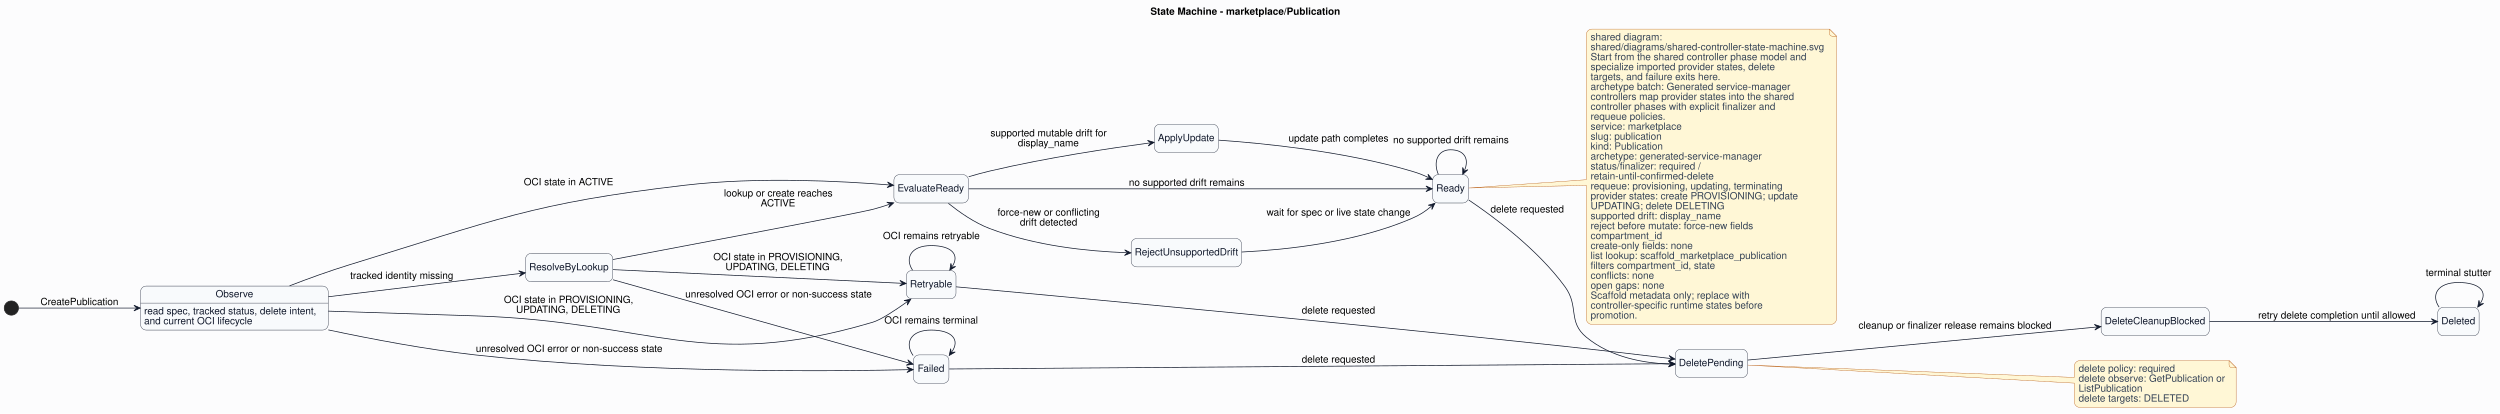
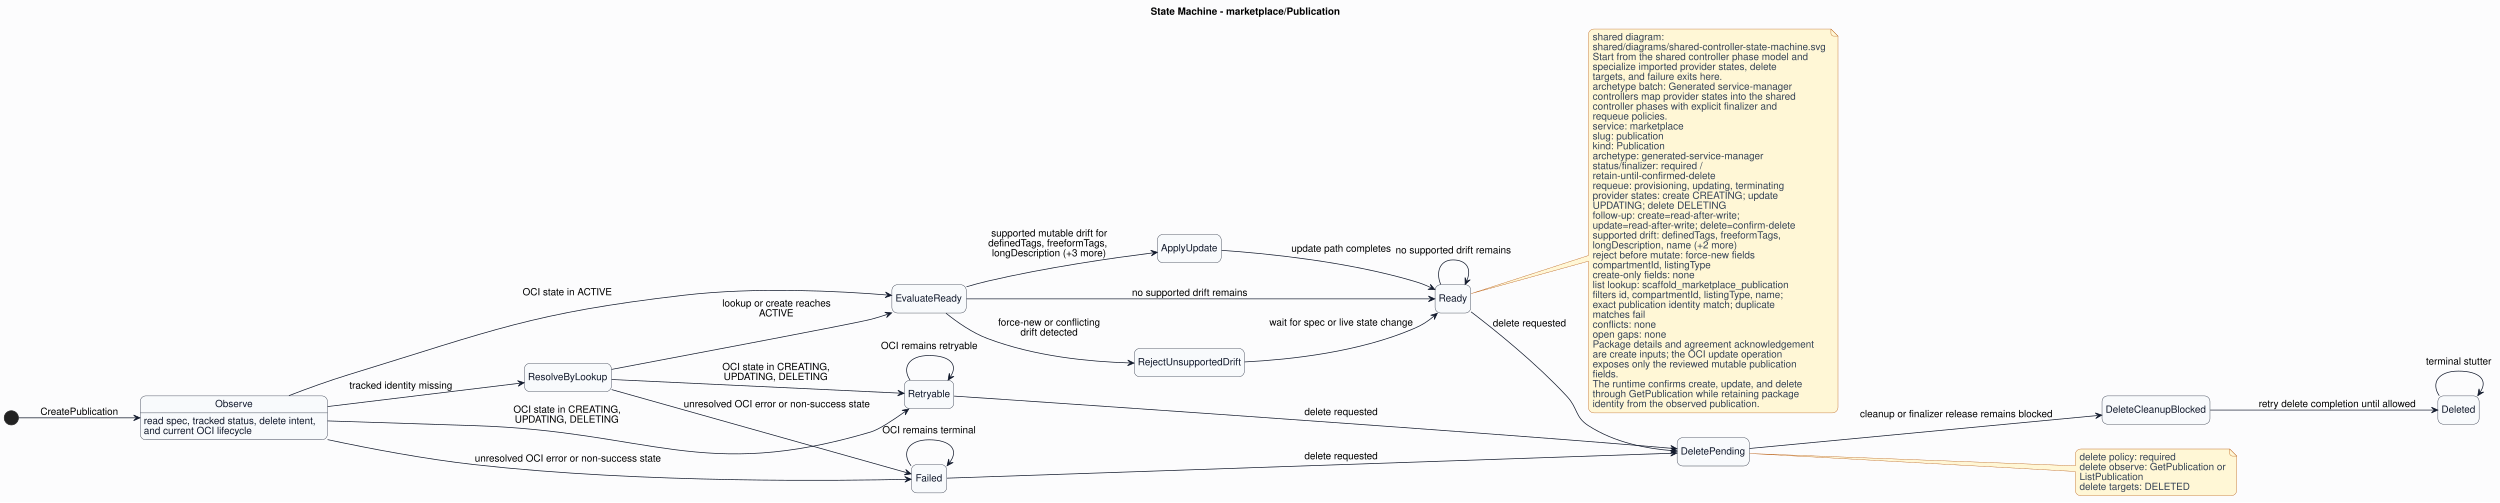
- <svg xmlns="http://www.w3.org/2000/svg" contentStyleType="text/css" data-diagram-type="STATE" height="583px" preserveAspectRatio="none" style="width:3522px;height:583px;background:#FCFCFD;" version="1.1" viewBox="0 0 3522 583" width="3522px" zoomAndPan="magnify">
+ <svg xmlns="http://www.w3.org/2000/svg" contentStyleType="text/css" data-diagram-type="STATE" height="709px" preserveAspectRatio="none" style="width:3530px;height:709px;background:#FCFCFD;" version="1.1" viewBox="0 0 3530 709" width="3530px" zoomAndPan="magnify">
  <defs />
  <g>
-     <rect fill="#FCFCFD" height="583" style="stroke:none;stroke-width:1;" width="3522" x="0" y="0" />
+     <rect fill="#FCFCFD" height="709" style="stroke:none;stroke-width:1;" width="3530" x="0" y="0" />
    <g class="title" data-source-line="10">
-       <text fill="#000000" font-family="Helvetica" font-size="14" font-weight="bold" lengthAdjust="spacing" textLength="267.634" x="1620.681" y="20.78">State Machine - marketplace/Publication</text>
-     </g>
-     <g>
-       <rect fill="#F8FAFC" height="62" rx="8" ry="8" style="stroke:#0F172A;stroke-width:0.5;" width="264.364" x="198" y="403" />
-       <line style="stroke:#0F172A;stroke-width:0.5;" x1="198" x2="462.364" y1="427" y2="427" />
-       <text fill="#0F172A" font-family="Helvetica" font-size="14" lengthAdjust="spacing" textLength="52.91" x="303.727" y="418.78">Observe</text>
-       <text fill="#0F172A" font-family="Helvetica" font-size="14" lengthAdjust="spacing" textLength="244.364" x="203" y="442.78">read spec, tracked status, delete intent,</text>
-       <text fill="#0F172A" font-family="Helvetica" font-size="14" lengthAdjust="spacing" textLength="153.282" x="203" y="456.78">and current OCI lifecycle</text>
-     </g>
-     <rect fill="#F8FAFC" height="40" rx="8" ry="8" style="stroke:#0F172A;stroke-width:0.5;" width="104.951" x="1259.36" y="246" />
-     <text fill="#0F172A" font-family="Helvetica" font-size="14" lengthAdjust="spacing" textLength="94.951" x="1264.36" y="269.78">EvaluateReady</text>
-     <rect fill="#F8FAFC" height="40" rx="8" ry="8" style="stroke:#0F172A;stroke-width:0.5;" width="50.469" x="2018.32" y="246" />
-     <text fill="#0F172A" font-family="Helvetica" font-size="14" lengthAdjust="spacing" textLength="40.469" x="2023.32" y="269.78">Ready</text>
-     <rect fill="#F8FAFC" height="40" rx="8" ry="8" style="stroke:#0F172A;stroke-width:0.5;" width="69.917" x="1276.88" y="381" />
-     <text fill="#0F172A" font-family="Helvetica" font-size="14" lengthAdjust="spacing" textLength="59.917" x="1281.88" y="404.78">Retryable</text>
-     <rect fill="#F8FAFC" height="40" rx="8" ry="8" style="stroke:#0F172A;stroke-width:0.5;" width="50" x="1286.84" y="500" />
-     <text fill="#0F172A" font-family="Helvetica" font-size="14" lengthAdjust="spacing" textLength="38.131" x="1292.775" y="523.78">Failed</text>
-     <rect fill="#F8FAFC" height="40" rx="8" ry="8" style="stroke:#0F172A;stroke-width:0.5;" width="122.848" x="740.44" y="357" />
-     <text fill="#0F172A" font-family="Helvetica" font-size="14" lengthAdjust="spacing" textLength="112.848" x="745.44" y="380.78">ResolveByLookup</text>
-     <rect fill="#F8FAFC" height="40" rx="8" ry="8" style="stroke:#0F172A;stroke-width:0.5;" width="155.51" x="1593.56" y="336" />
-     <text fill="#0F172A" font-family="Helvetica" font-size="14" lengthAdjust="spacing" textLength="145.51" x="1598.56" y="359.78">RejectUnsupportedDrift</text>
-     <rect fill="#F8FAFC" height="40" rx="8" ry="8" style="stroke:#0F172A;stroke-width:0.5;" width="90.165" x="1626.23" y="175" />
-     <text fill="#0F172A" font-family="Helvetica" font-size="14" lengthAdjust="spacing" textLength="80.165" x="1631.23" y="198.78">ApplyUpdate</text>
-     <rect fill="#F8FAFC" height="40" rx="8" ry="8" style="stroke:#0F172A;stroke-width:0.5;" width="101.848" x="2360.1" y="492" />
-     <text fill="#0F172A" font-family="Helvetica" font-size="14" lengthAdjust="spacing" textLength="91.848" x="2365.1" y="515.78">DeletePending</text>
-     <rect fill="#F8FAFC" height="40" rx="8" ry="8" style="stroke:#0F172A;stroke-width:0.5;" width="58.255" x="3434.28" y="433" />
-     <text fill="#0F172A" font-family="Helvetica" font-size="14" lengthAdjust="spacing" textLength="48.255" x="3439.28" y="456.78">Deleted</text>
-     <rect fill="#F8FAFC" height="40" rx="8" ry="8" style="stroke:#0F172A;stroke-width:0.5;" width="152.427" x="2960.06" y="433" />
-     <text fill="#0F172A" font-family="Helvetica" font-size="14" lengthAdjust="spacing" textLength="142.427" x="2965.06" y="456.78">DeleteCleanupBlocked</text>
-     <ellipse cx="16" cy="434" fill="#222222" rx="10" ry="10" style="stroke:#222222;stroke-width:1;" />
+       <text fill="#000000" font-family="Helvetica" font-size="14" font-weight="bold" lengthAdjust="spacing" textLength="267.634" x="1624.681" y="20.78">State Machine - marketplace/Publication</text>
+     </g>
+     <g class="entity" data-qualified-name="observe" id="ent0002">
+       <rect fill="#F8FAFC" height="62" rx="8" ry="8" style="stroke:#0F172A;stroke-width:0.5;" width="264.364" x="198" y="559" />
+       <line style="stroke:#0F172A;stroke-width:0.5;" x1="198" x2="462.364" y1="583" y2="583" />
+       <text fill="#0F172A" font-family="Helvetica" font-size="14" lengthAdjust="spacing" textLength="52.91" x="303.727" y="574.78">Observe</text>
+       <text fill="#0F172A" font-family="Helvetica" font-size="14" lengthAdjust="spacing" textLength="244.364" x="203" y="598.78">read spec, tracked status, delete intent,</text>
+       <text fill="#0F172A" font-family="Helvetica" font-size="14" lengthAdjust="spacing" textLength="153.282" x="203" y="612.78">and current OCI lifecycle</text>
+     </g>
+     <rect fill="#F8FAFC" height="40" rx="8" ry="8" style="stroke:#0F172A;stroke-width:0.5;" width="104.951" x="1259.36" y="402" />
+     <text fill="#0F172A" font-family="Helvetica" font-size="14" lengthAdjust="spacing" textLength="94.951" x="1264.36" y="425.78">EvaluateReady</text>
+     <rect fill="#F8FAFC" height="40" rx="8" ry="8" style="stroke:#0F172A;stroke-width:0.5;" width="50.469" x="2026.32" y="402" />
+     <text fill="#0F172A" font-family="Helvetica" font-size="14" lengthAdjust="spacing" textLength="40.469" x="2031.32" y="425.78">Ready</text>
+     <rect fill="#F8FAFC" height="40" rx="8" ry="8" style="stroke:#0F172A;stroke-width:0.5;" width="69.917" x="1276.88" y="537" />
+     <text fill="#0F172A" font-family="Helvetica" font-size="14" lengthAdjust="spacing" textLength="59.917" x="1281.88" y="560.78">Retryable</text>
+     <rect fill="#F8FAFC" height="40" rx="8" ry="8" style="stroke:#0F172A;stroke-width:0.5;" width="50" x="1286.84" y="656" />
+     <text fill="#0F172A" font-family="Helvetica" font-size="14" lengthAdjust="spacing" textLength="38.131" x="1292.775" y="679.78">Failed</text>
+     <rect fill="#F8FAFC" height="40" rx="8" ry="8" style="stroke:#0F172A;stroke-width:0.5;" width="122.848" x="740.44" y="513" />
+     <text fill="#0F172A" font-family="Helvetica" font-size="14" lengthAdjust="spacing" textLength="112.848" x="745.44" y="536.78">ResolveByLookup</text>
+     <rect fill="#F8FAFC" height="40" rx="8" ry="8" style="stroke:#0F172A;stroke-width:0.5;" width="155.51" x="1601.56" y="492" />
+     <text fill="#0F172A" font-family="Helvetica" font-size="14" lengthAdjust="spacing" textLength="145.51" x="1606.56" y="515.78">RejectUnsupportedDrift</text>
+     <rect fill="#F8FAFC" height="40" rx="8" ry="8" style="stroke:#0F172A;stroke-width:0.5;" width="90.165" x="1634.23" y="331" />
+     <text fill="#0F172A" font-family="Helvetica" font-size="14" lengthAdjust="spacing" textLength="80.165" x="1639.23" y="354.78">ApplyUpdate</text>
+     <rect fill="#F8FAFC" height="40" rx="8" ry="8" style="stroke:#0F172A;stroke-width:0.5;" width="101.848" x="2368.1" y="618" />
+     <text fill="#0F172A" font-family="Helvetica" font-size="14" lengthAdjust="spacing" textLength="91.848" x="2373.1" y="641.78">DeletePending</text>
+     <rect fill="#F8FAFC" height="40" rx="8" ry="8" style="stroke:#0F172A;stroke-width:0.5;" width="58.255" x="3442.28" y="559" />
+     <text fill="#0F172A" font-family="Helvetica" font-size="14" lengthAdjust="spacing" textLength="48.255" x="3447.28" y="582.78">Deleted</text>
+     <rect fill="#F8FAFC" height="40" rx="8" ry="8" style="stroke:#0F172A;stroke-width:0.5;" width="152.427" x="2968.06" y="559" />
+     <text fill="#0F172A" font-family="Helvetica" font-size="14" lengthAdjust="spacing" textLength="142.427" x="2973.06" y="582.78">DeleteCleanupBlocked</text>
+     <g class="start_entity" data-qualified-name=".start." data-source-line="32" id="ent0002">
+       <ellipse cx="16" cy="590" fill="#222222" rx="10" ry="10" style="stroke:#222222;stroke-width:1;" />
+     </g>
    <g class="entity" data-qualified-name="GMN2" data-source-line="55" id="ent0003">
-       <path d="M2234.78,49 L2234.78,253.16 L2069.1,264.86 L2234.78,261.16 L2234.78,449 A8,8 0 0 0 2242.78,457 L2579.261,457 A8,8 0 0 0 2587.261,449 L2587.261,51 L2577.261,41 L2242.78,41 A8,8 0 0 0 2234.78,49" fill="#FFF7D6" style="stroke:#B45309;stroke-width:0.5;" />
-       <path d="M2577.261,41 L2577.261,47 A4,4 0 0 0 2581.261,51 L2587.261,51 L2577.261,41" fill="#FFF7D6" style="stroke:#B45309;stroke-width:0.5;" />
-       <text fill="#334155" font-family="Helvetica" font-size="14" lengthAdjust="spacing" textLength="101.165" x="2240.78" y="56.78">shared diagram:</text>
-       <text fill="#334155" font-family="Helvetica" font-size="14" lengthAdjust="spacing" textLength="331.481" x="2240.78" y="70.78">shared/diagrams/shared-controller-state-machine.svg</text>
-       <text fill="#334155" font-family="Helvetica" font-size="14" lengthAdjust="spacing" textLength="304.274" x="2240.78" y="84.78">Start from the shared controller phase model and</text>
-       <text fill="#334155" font-family="Helvetica" font-size="14" lengthAdjust="spacing" textLength="261.468" x="2240.78" y="98.78">specialize imported provider states, delete</text>
-       <text fill="#334155" font-family="Helvetica" font-size="14" lengthAdjust="spacing" textLength="184.434" x="2240.78" y="112.78">targets, and failure exits here.</text>
-       <text fill="#334155" font-family="Helvetica" font-size="14" lengthAdjust="spacing" textLength="281.709" x="2240.78" y="126.78">archetype batch: Generated service-manager</text>
-       <text fill="#334155" font-family="Helvetica" font-size="14" lengthAdjust="spacing" textLength="287.923" x="2240.78" y="140.78">controllers map provider states into the shared</text>
-       <text fill="#334155" font-family="Helvetica" font-size="14" lengthAdjust="spacing" textLength="261.461" x="2240.78" y="154.78">controller phases with explicit finalizer and</text>
-       <text fill="#334155" font-family="Helvetica" font-size="14" lengthAdjust="spacing" textLength="105.848" x="2240.78" y="168.78">requeue policies.</text>
-       <text fill="#334155" font-family="Helvetica" font-size="14" lengthAdjust="spacing" textLength="128.379" x="2240.78" y="182.78">service: marketplace</text>
-       <text fill="#334155" font-family="Helvetica" font-size="14" lengthAdjust="spacing" textLength="100.399" x="2240.78" y="196.78">slug: publication</text>
-       <text fill="#334155" font-family="Helvetica" font-size="14" lengthAdjust="spacing" textLength="101.951" x="2240.78" y="210.78">kind: Publication</text>
-       <text fill="#334155" font-family="Helvetica" font-size="14" lengthAdjust="spacing" textLength="241.24" x="2240.78" y="224.78">archetype: generated-service-manager</text>
-       <text fill="#334155" font-family="Helvetica" font-size="14" lengthAdjust="spacing" textLength="156.406" x="2240.78" y="238.78">status/finalizer: required /</text>
-       <text fill="#334155" font-family="Helvetica" font-size="14" lengthAdjust="spacing" textLength="174.303" x="2240.78" y="252.78">retain-until-confirmed-delete</text>
-       <text fill="#334155" font-family="Helvetica" font-size="14" lengthAdjust="spacing" textLength="272.398" x="2240.78" y="266.78">requeue: provisioning, updating, terminating</text>
-       <text fill="#334155" font-family="Helvetica" font-size="14" lengthAdjust="spacing" textLength="295.682" x="2240.78" y="280.78">provider states: create PROVISIONING; update</text>
-       <text fill="#334155" font-family="Helvetica" font-size="14" lengthAdjust="spacing" textLength="192.165" x="2240.78" y="294.78">UPDATING; delete DELETING</text>
-       <text fill="#334155" font-family="Helvetica" font-size="14" lengthAdjust="spacing" textLength="183.661" x="2240.78" y="308.78">supported drift: display_name</text>
-       <text fill="#334155" font-family="Helvetica" font-size="14" lengthAdjust="spacing" textLength="230.33" x="2240.78" y="322.78">reject before mutate: force-new fields</text>
-       <text fill="#334155" font-family="Helvetica" font-size="14" lengthAdjust="spacing" textLength="100.379" x="2240.78" y="336.78">compartment_id</text>
-       <text fill="#334155" font-family="Helvetica" font-size="14" lengthAdjust="spacing" textLength="144.751" x="2240.78" y="350.78">create-only fields: none</text>
-       <text fill="#334155" font-family="Helvetica" font-size="14" lengthAdjust="spacing" textLength="277.047" x="2240.78" y="364.78">list lookup: scaffold_marketplace_publication</text>
-       <text fill="#334155" font-family="Helvetica" font-size="14" lengthAdjust="spacing" textLength="175.848" x="2240.78" y="378.78">filters compartment_id, state</text>
-       <text fill="#334155" font-family="Helvetica" font-size="14" lengthAdjust="spacing" textLength="89.496" x="2240.78" y="392.78">conflicts: none</text>
-       <text fill="#334155" font-family="Helvetica" font-size="14" lengthAdjust="spacing" textLength="104.316" x="2240.78" y="406.78">open gaps: none</text>
-       <text fill="#334155" font-family="Helvetica" font-size="14" lengthAdjust="spacing" textLength="224.902" x="2240.78" y="420.78">Scaffold metadata only; replace with</text>
-       <text fill="#334155" font-family="Helvetica" font-size="14" lengthAdjust="spacing" textLength="244.323" x="2240.78" y="434.78">controller-specific runtime states before</text>
-       <text fill="#334155" font-family="Helvetica" font-size="14" lengthAdjust="spacing" textLength="66.144" x="2240.78" y="448.78">promotion.</text>
-     </g>
-     <g class="entity" data-qualified-name="GMN5" data-source-line="86" id="ent0006">
-       <path d="M2922.27,516 L2922.27,531.73 L2462.24,514.34 L2922.27,539.73 L2922.27,566 A8,8 0 0 0 2930.27,574 L3142.283,574 A8,8 0 0 0 3150.283,566 L3150.283,518 L3140.283,508 L2930.27,508 A8,8 0 0 0 2922.27,516" fill="#FFF7D6" style="stroke:#B45309;stroke-width:0.5;" />
-       <path d="M3140.283,508 L3140.283,514 A4,4 0 0 0 3144.283,518 L3150.283,518 L3140.283,508" fill="#FFF7D6" style="stroke:#B45309;stroke-width:0.5;" />
-       <text fill="#334155" font-family="Helvetica" font-size="14" lengthAdjust="spacing" textLength="136.972" x="2928.27" y="523.78">delete policy: required</text>
-       <text fill="#334155" font-family="Helvetica" font-size="14" lengthAdjust="spacing" textLength="207.013" x="2928.27" y="537.78">delete observe: GetPublication or</text>
-       <text fill="#334155" font-family="Helvetica" font-size="14" lengthAdjust="spacing" textLength="90.275" x="2928.27" y="551.78">ListPublication</text>
-       <text fill="#334155" font-family="Helvetica" font-size="14" lengthAdjust="spacing" textLength="157.185" x="2928.27" y="565.78">delete targets: DELETED</text>
+       <path d="M2242.78,49 L2242.78,360.8 L2077.1,414.61 L2242.78,368.8 L2242.78,575 A8,8 0 0 0 2250.78,583 L2587.261,583 A8,8 0 0 0 2595.261,575 L2595.261,51 L2585.261,41 L2250.78,41 A8,8 0 0 0 2242.78,49" fill="#FFF7D6" style="stroke:#B45309;stroke-width:0.5;" />
+       <path d="M2585.261,41 L2585.261,47 A4,4 0 0 0 2589.261,51 L2595.261,51 L2585.261,41" fill="#FFF7D6" style="stroke:#B45309;stroke-width:0.5;" />
+       <text fill="#334155" font-family="Helvetica" font-size="14" lengthAdjust="spacing" textLength="101.165" x="2248.78" y="56.78">shared diagram:</text>
+       <text fill="#334155" font-family="Helvetica" font-size="14" lengthAdjust="spacing" textLength="331.481" x="2248.78" y="70.78">shared/diagrams/shared-controller-state-machine.svg</text>
+       <text fill="#334155" font-family="Helvetica" font-size="14" lengthAdjust="spacing" textLength="304.274" x="2248.78" y="84.78">Start from the shared controller phase model and</text>
+       <text fill="#334155" font-family="Helvetica" font-size="14" lengthAdjust="spacing" textLength="261.468" x="2248.78" y="98.78">specialize imported provider states, delete</text>
+       <text fill="#334155" font-family="Helvetica" font-size="14" lengthAdjust="spacing" textLength="184.434" x="2248.78" y="112.78">targets, and failure exits here.</text>
+       <text fill="#334155" font-family="Helvetica" font-size="14" lengthAdjust="spacing" textLength="281.709" x="2248.78" y="126.78">archetype batch: Generated service-manager</text>
+       <text fill="#334155" font-family="Helvetica" font-size="14" lengthAdjust="spacing" textLength="287.923" x="2248.78" y="140.78">controllers map provider states into the shared</text>
+       <text fill="#334155" font-family="Helvetica" font-size="14" lengthAdjust="spacing" textLength="261.461" x="2248.78" y="154.78">controller phases with explicit finalizer and</text>
+       <text fill="#334155" font-family="Helvetica" font-size="14" lengthAdjust="spacing" textLength="105.848" x="2248.78" y="168.78">requeue policies.</text>
+       <text fill="#334155" font-family="Helvetica" font-size="14" lengthAdjust="spacing" textLength="128.379" x="2248.78" y="182.78">service: marketplace</text>
+       <text fill="#334155" font-family="Helvetica" font-size="14" lengthAdjust="spacing" textLength="100.399" x="2248.78" y="196.78">slug: publication</text>
+       <text fill="#334155" font-family="Helvetica" font-size="14" lengthAdjust="spacing" textLength="101.951" x="2248.78" y="210.78">kind: Publication</text>
+       <text fill="#334155" font-family="Helvetica" font-size="14" lengthAdjust="spacing" textLength="241.24" x="2248.78" y="224.78">archetype: generated-service-manager</text>
+       <text fill="#334155" font-family="Helvetica" font-size="14" lengthAdjust="spacing" textLength="156.406" x="2248.78" y="238.78">status/finalizer: required /</text>
+       <text fill="#334155" font-family="Helvetica" font-size="14" lengthAdjust="spacing" textLength="174.303" x="2248.78" y="252.78">retain-until-confirmed-delete</text>
+       <text fill="#334155" font-family="Helvetica" font-size="14" lengthAdjust="spacing" textLength="272.398" x="2248.78" y="266.78">requeue: provisioning, updating, terminating</text>
+       <text fill="#334155" font-family="Helvetica" font-size="14" lengthAdjust="spacing" textLength="265.337" x="2248.78" y="280.78">provider states: create CREATING; update</text>
+       <text fill="#334155" font-family="Helvetica" font-size="14" lengthAdjust="spacing" textLength="192.165" x="2248.78" y="294.78">UPDATING; delete DELETING</text>
+       <text fill="#334155" font-family="Helvetica" font-size="14" lengthAdjust="spacing" textLength="209.699" x="2248.78" y="308.78">follow-up: create=read-after-write;</text>
+       <text fill="#334155" font-family="Helvetica" font-size="14" lengthAdjust="spacing" textLength="288.716" x="2248.78" y="322.78">update=read-after-write; delete=confirm-delete</text>
+       <text fill="#334155" font-family="Helvetica" font-size="14" lengthAdjust="spacing" textLength="269.247" x="2248.78" y="336.78">supported drift: definedTags, freeformTags,</text>
+       <text fill="#334155" font-family="Helvetica" font-size="14" lengthAdjust="spacing" textLength="204.258" x="2248.78" y="350.78">longDescription, name (+2 more)</text>
+       <text fill="#334155" font-family="Helvetica" font-size="14" lengthAdjust="spacing" textLength="230.33" x="2248.78" y="364.78">reject before mutate: force-new fields</text>
+       <text fill="#334155" font-family="Helvetica" font-size="14" lengthAdjust="spacing" textLength="168.068" x="2248.78" y="378.78">compartmentId, listingType</text>
+       <text fill="#334155" font-family="Helvetica" font-size="14" lengthAdjust="spacing" textLength="144.751" x="2248.78" y="392.78">create-only fields: none</text>
+       <text fill="#334155" font-family="Helvetica" font-size="14" lengthAdjust="spacing" textLength="277.047" x="2248.78" y="406.78">list lookup: scaffold_marketplace_publication</text>
+       <text fill="#334155" font-family="Helvetica" font-size="14" lengthAdjust="spacing" textLength="270.772" x="2248.78" y="420.78">filters id, compartmentId, listingType, name;</text>
+       <text fill="#334155" font-family="Helvetica" font-size="14" lengthAdjust="spacing" textLength="258.371" x="2248.78" y="434.78">exact publication identity match; duplicate</text>
+       <text fill="#334155" font-family="Helvetica" font-size="14" lengthAdjust="spacing" textLength="74.696" x="2248.78" y="448.78">matches fail</text>
+       <text fill="#334155" font-family="Helvetica" font-size="14" lengthAdjust="spacing" textLength="89.496" x="2248.78" y="462.78">conflicts: none</text>
+       <text fill="#334155" font-family="Helvetica" font-size="14" lengthAdjust="spacing" textLength="104.316" x="2248.78" y="476.78">open gaps: none</text>
+       <text fill="#334155" font-family="Helvetica" font-size="14" lengthAdjust="spacing" textLength="313.647" x="2248.78" y="490.78">Package details and agreement acknowledgement</text>
+       <text fill="#334155" font-family="Helvetica" font-size="14" lengthAdjust="spacing" textLength="269.281" x="2248.78" y="504.78">are create inputs; the OCI update operation</text>
+       <text fill="#334155" font-family="Helvetica" font-size="14" lengthAdjust="spacing" textLength="289.509" x="2248.78" y="518.78">exposes only the reviewed mutable publication</text>
+       <text fill="#334155" font-family="Helvetica" font-size="14" lengthAdjust="spacing" textLength="36.572" x="2248.78" y="532.78">fields.</text>
+       <text fill="#334155" font-family="Helvetica" font-size="14" lengthAdjust="spacing" textLength="298.054" x="2248.78" y="546.78">The runtime confirms create, update, and delete</text>
+       <text fill="#334155" font-family="Helvetica" font-size="14" lengthAdjust="spacing" textLength="292.633" x="2248.78" y="560.78">through GetPublication while retaining package</text>
+       <text fill="#334155" font-family="Helvetica" font-size="14" lengthAdjust="spacing" textLength="235.799" x="2248.78" y="574.78">identity from the observed publication.</text>
+     </g>
+     <g class="entity" data-qualified-name="GMN5" data-source-line="95" id="ent0006">
+       <path d="M2930.27,642 L2930.27,657.73 L2470.24,640.34 L2930.27,665.73 L2930.27,692 A8,8 0 0 0 2938.27,700 L3150.283,700 A8,8 0 0 0 3158.283,692 L3158.283,644 L3148.283,634 L2938.27,634 A8,8 0 0 0 2930.27,642" fill="#FFF7D6" style="stroke:#B45309;stroke-width:0.5;" />
+       <path d="M3148.283,634 L3148.283,640 A4,4 0 0 0 3152.283,644 L3158.283,644 L3148.283,634" fill="#FFF7D6" style="stroke:#B45309;stroke-width:0.5;" />
+       <text fill="#334155" font-family="Helvetica" font-size="14" lengthAdjust="spacing" textLength="136.972" x="2936.27" y="649.78">delete policy: required</text>
+       <text fill="#334155" font-family="Helvetica" font-size="14" lengthAdjust="spacing" textLength="207.013" x="2936.27" y="663.78">delete observe: GetPublication or</text>
+       <text fill="#334155" font-family="Helvetica" font-size="14" lengthAdjust="spacing" textLength="90.275" x="2936.27" y="677.78">ListPublication</text>
+       <text fill="#334155" font-family="Helvetica" font-size="14" lengthAdjust="spacing" textLength="157.185" x="2936.27" y="691.78">delete targets: DELETED</text>
    </g>
    <g class="link" data-entity-1="ent0002" data-entity-2="ent0002" data-link-type="dependency" data-source-line="32" id="lnk3">
-       <path d="M26.34,434 C52.37,434 122.32,434 191.65,434" fill="none" id="*start*-to-observe" style="stroke:#0F172A;stroke-width:1;" />
-       <polygon fill="#0F172A" points="197.65,434,188.65,430,192.65,434,188.65,438,197.65,434" style="stroke:#0F172A;stroke-width:1;" />
-       <text fill="#000000" font-family="Helvetica" font-size="14" lengthAdjust="spacing" textLength="110.51" x="57" y="429.78">CreatePublication</text>
+       <path d="M26.34,590 C52.37,590 122.32,590 191.65,590" fill="none" id="*start*-to-observe" style="stroke:#0F172A;stroke-width:1;" />
+       <polygon fill="#0F172A" points="197.65,590,188.65,586,192.65,590,188.65,594,197.65,590" style="stroke:#0F172A;stroke-width:1;" />
+       <text fill="#000000" font-family="Helvetica" font-size="14" lengthAdjust="spacing" textLength="110.51" x="57" y="585.78">CreatePublication</text>
    </g>
    <g class="link" data-entity-1="ent0002" data-entity-2="ent0007" data-link-type="dependency" data-source-line="33" id="lnk4">
-       <path d="M462.64,418.05 C553.55,407.01 664.334,393.573 734.184,385.093" fill="none" id="observe-to-resolve_by_lookup" style="stroke:#0F172A;stroke-width:1;" />
-       <polygon fill="#0F172A" points="740.14,384.37,730.723,381.484,735.176,384.973,731.688,389.425,740.14,384.37" style="stroke:#0F172A;stroke-width:1;" />
-       <text fill="#000000" font-family="Helvetica" font-size="14" lengthAdjust="spacing" textLength="145.503" x="493.36" y="392.84">tracked identity missing</text>
+       <path d="M462.64,574.05 C553.55,563.01 664.334,549.573 734.184,541.093" fill="none" id="observe-to-resolve_by_lookup" style="stroke:#0F172A;stroke-width:1;" />
+       <polygon fill="#0F172A" points="740.14,540.37,730.723,537.484,735.176,540.973,731.688,545.426,740.14,540.37" style="stroke:#0F172A;stroke-width:1;" />
+       <text fill="#000000" font-family="Helvetica" font-size="14" lengthAdjust="spacing" textLength="145.503" x="493.36" y="548.84">tracked identity missing</text>
    </g>
    <g class="link" data-entity-1="ent0007" data-entity-2="ent0003" data-link-type="dependency" data-source-line="34" id="lnk5">
-       <path d="M863.57,365.58 C977.1,344.19 1211.77,299.79 1229.36,295 C1239.07,292.36 1243.604,291.054 1253.384,287.704" fill="none" id="resolve_by_lookup-to-evaluate_ready" style="stroke:#0F172A;stroke-width:1;" />
-       <polygon fill="#0F172A" points="1259.06,285.76,1249.249,284.892,1254.33,287.38,1251.842,292.461,1259.06,285.76" style="stroke:#0F172A;stroke-width:1;" />
-       <text fill="#000000" font-family="Helvetica" font-size="14" lengthAdjust="spacing" textLength="154.089" x="1019.86" y="276.78">lookup or create reaches</text>
-       <text fill="#000000" font-family="Helvetica" font-size="14" lengthAdjust="spacing" textLength="50.565" x="1071.622" y="290.78">ACTIVE</text>
+       <path d="M863.57,521.58 C977.1,500.19 1211.77,455.79 1229.36,451 C1239.07,448.36 1243.604,447.054 1253.384,443.704" fill="none" id="resolve_by_lookup-to-evaluate_ready" style="stroke:#0F172A;stroke-width:1;" />
+       <polygon fill="#0F172A" points="1259.06,441.76,1249.249,440.892,1254.33,443.38,1251.842,448.461,1259.06,441.76" style="stroke:#0F172A;stroke-width:1;" />
+       <text fill="#000000" font-family="Helvetica" font-size="14" lengthAdjust="spacing" textLength="154.089" x="1019.86" y="432.78">lookup or create reaches</text>
+       <text fill="#000000" font-family="Helvetica" font-size="14" lengthAdjust="spacing" textLength="50.565" x="1071.622" y="446.78">ACTIVE</text>
    </g>
    <g class="link" data-entity-1="ent0007" data-entity-2="ent0005" data-link-type="dependency" data-source-line="35" id="lnk6">
-       <path d="M863.63,379.87 C971.21,384.95 1185.807,395.097 1270.597,399.097" fill="none" id="resolve_by_lookup-to-retryable" style="stroke:#0F172A;stroke-width:1;" />
-       <polygon fill="#0F172A" points="1276.59,399.38,1267.789,394.96,1271.596,399.144,1267.411,402.951,1276.59,399.38" style="stroke:#0F172A;stroke-width:1;" />
-       <text fill="#000000" font-family="Helvetica" font-size="14" lengthAdjust="spacing" textLength="184.379" x="1004.86" y="366.54">OCI state in PROVISIONING,</text>
-       <text fill="#000000" font-family="Helvetica" font-size="14" lengthAdjust="spacing" textLength="150.131" x="1021.984" y="380.54">UPDATING, DELETING</text>
+       <path d="M863.63,535.87 C971.21,540.95 1185.807,551.097 1270.597,555.097" fill="none" id="resolve_by_lookup-to-retryable" style="stroke:#0F172A;stroke-width:1;" />
+       <polygon fill="#0F172A" points="1276.59,555.38,1267.789,550.96,1271.596,555.144,1267.411,558.951,1276.59,555.38" style="stroke:#0F172A;stroke-width:1;" />
+       <text fill="#000000" font-family="Helvetica" font-size="14" lengthAdjust="spacing" textLength="154.034" x="1019.86" y="522.54">OCI state in CREATING,</text>
+       <text fill="#000000" font-family="Helvetica" font-size="14" lengthAdjust="spacing" textLength="150.131" x="1021.812" y="536.54">UPDATING, DELETING</text>
    </g>
    <g class="link" data-entity-1="ent0007" data-entity-2="ent0006" data-link-type="dependency" data-source-line="36" id="lnk7">
-       <path d="M863.63,394.11 C975.69,425.65 1204.585,490.083 1280.675,511.513" fill="none" id="resolve_by_lookup-to-failed" style="stroke:#0F172A;stroke-width:1;" />
-       <polygon fill="#0F172A" points="1286.45,513.14,1278.871,506.85,1281.637,511.784,1276.703,514.55,1286.45,513.14" style="stroke:#0F172A;stroke-width:1;" />
-       <text fill="#000000" font-family="Helvetica" font-size="14" lengthAdjust="spacing" textLength="263.778" x="965.36" y="419.03">unresolved OCI error or non-success state</text>
+       <path d="M863.63,550.11 C975.69,581.65 1204.585,646.083 1280.675,667.513" fill="none" id="resolve_by_lookup-to-failed" style="stroke:#0F172A;stroke-width:1;" />
+       <polygon fill="#0F172A" points="1286.45,669.14,1278.871,662.85,1281.637,667.784,1276.703,670.55,1286.45,669.14" style="stroke:#0F172A;stroke-width:1;" />
+       <text fill="#000000" font-family="Helvetica" font-size="14" lengthAdjust="spacing" textLength="263.778" x="965.36" y="575.03">unresolved OCI error or non-success state</text>
    </g>
    <g class="link" data-entity-1="ent0002" data-entity-2="ent0003" data-link-type="dependency" data-source-line="37" id="lnk8">
-       <path d="M407.96,402.64 C434.45,392.43 464.47,381.55 492.36,373 C698.5,309.82 750.22,286.06 964.36,261 C1068.33,248.83 1185.05,255.034 1252.99,260.554" fill="none" id="observe-to-evaluate_ready" style="stroke:#0F172A;stroke-width:1;" />
-       <polygon fill="#0F172A" points="1258.97,261.04,1250.323,256.324,1253.986,260.635,1249.676,264.298,1258.97,261.04" style="stroke:#0F172A;stroke-width:1;" />
-       <text fill="#000000" font-family="Helvetica" font-size="14" lengthAdjust="spacing" textLength="128.372" x="737.86" y="260.95">OCI state in ACTIVE</text>
+       <path d="M407.96,558.64 C434.45,548.43 464.47,537.55 492.36,529 C698.5,465.82 750.22,442.06 964.36,417 C1068.33,404.83 1185.05,411.034 1252.99,416.554" fill="none" id="observe-to-evaluate_ready" style="stroke:#0F172A;stroke-width:1;" />
+       <polygon fill="#0F172A" points="1258.97,417.04,1250.323,412.324,1253.986,416.635,1249.676,420.298,1258.97,417.04" style="stroke:#0F172A;stroke-width:1;" />
+       <text fill="#000000" font-family="Helvetica" font-size="14" lengthAdjust="spacing" textLength="128.372" x="737.86" y="416.95">OCI state in ACTIVE</text>
    </g>
    <g class="link" data-entity-1="ent0002" data-entity-2="ent0005" data-link-type="dependency" data-source-line="38" id="lnk9">
-       <path d="M462.47,438.33 C525.11,440.38 601.11,442.85 669.36,445 C918.16,452.84 990.72,524.79 1229.36,454 C1240.77,450.62 1259.445,438.364 1278.305,424.914" fill="none" id="observe-to-retryable" style="stroke:#0F172A;stroke-width:1;" />
-       <polygon fill="#0F172A" points="1283.19,421.43,1273.54,423.399,1279.119,424.333,1278.185,429.912,1283.19,421.43" style="stroke:#0F172A;stroke-width:1;" />
-       <text fill="#000000" font-family="Helvetica" font-size="14" lengthAdjust="spacing" textLength="184.379" x="709.86" y="426.78">OCI state in PROVISIONING,</text>
-       <text fill="#000000" font-family="Helvetica" font-size="14" lengthAdjust="spacing" textLength="150.131" x="726.984" y="440.78">UPDATING, DELETING</text>
+       <path d="M462.47,594.33 C525.11,596.38 601.11,598.85 669.36,601 C918.16,608.84 990.72,680.79 1229.36,610 C1240.77,606.62 1259.445,594.364 1278.305,580.914" fill="none" id="observe-to-retryable" style="stroke:#0F172A;stroke-width:1;" />
+       <polygon fill="#0F172A" points="1283.19,577.43,1273.54,579.399,1279.119,580.333,1278.185,585.912,1283.19,577.43" style="stroke:#0F172A;stroke-width:1;" />
+       <text fill="#000000" font-family="Helvetica" font-size="14" lengthAdjust="spacing" textLength="154.034" x="724.86" y="582.78">OCI state in CREATING,</text>
+       <text fill="#000000" font-family="Helvetica" font-size="14" lengthAdjust="spacing" textLength="150.131" x="726.812" y="596.78">UPDATING, DELETING</text>
    </g>
    <g class="link" data-entity-1="ent0002" data-entity-2="ent0006" data-link-type="dependency" data-source-line="39" id="lnk10">
-       <path d="M462.52,464.76 C524.83,478.03 600.56,492.26 669.36,500 C908.8,526.92 1195.452,522.769 1280.562,520.789" fill="none" id="observe-to-failed" style="stroke:#0F172A;stroke-width:1;" />
-       <polygon fill="#0F172A" points="1286.56,520.65,1277.469,516.86,1281.561,520.766,1277.656,524.858,1286.56,520.65" style="stroke:#0F172A;stroke-width:1;" />
-       <text fill="#000000" font-family="Helvetica" font-size="14" lengthAdjust="spacing" textLength="263.778" x="670.36" y="495.78">unresolved OCI error or non-success state</text>
+       <path d="M462.52,620.76 C524.83,634.03 600.56,648.26 669.36,656 C908.8,682.92 1195.452,678.769 1280.562,676.789" fill="none" id="observe-to-failed" style="stroke:#0F172A;stroke-width:1;" />
+       <polygon fill="#0F172A" points="1286.56,676.65,1277.469,672.86,1281.561,676.766,1277.656,680.858,1286.56,676.65" style="stroke:#0F172A;stroke-width:1;" />
+       <text fill="#000000" font-family="Helvetica" font-size="14" lengthAdjust="spacing" textLength="263.778" x="670.36" y="651.78">unresolved OCI error or non-success state</text>
    </g>
    <g class="link" data-entity-1="ent0003" data-entity-2="ent0008" data-link-type="dependency" data-source-line="40" id="lnk11">
-       <path d="M1336.06,286.48 C1351.49,298.89 1372.81,313.85 1394.32,322 C1458.53,346.35 1530.604,353.906 1587.304,356.026" fill="none" id="evaluate_ready-to-reject_unsupported_drift" style="stroke:#0F172A;stroke-width:1;" />
-       <polygon fill="#0F172A" points="1593.3,356.25,1584.456,351.916,1588.303,356.063,1584.157,359.911,1593.3,356.25" style="stroke:#0F172A;stroke-width:1;" />
-       <text fill="#000000" font-family="Helvetica" font-size="14" lengthAdjust="spacing" textLength="143.951" x="1405.32" y="303.78">force-new or conflicting</text>
-       <text fill="#000000" font-family="Helvetica" font-size="14" lengthAdjust="spacing" textLength="80.938" x="1436.827" y="317.78">drift detected</text>
+       <path d="M1335.71,442.23 C1351.16,454.7 1372.63,469.82 1394.32,478 C1461.22,503.23 1536.723,510.653 1595.223,512.473" fill="none" id="evaluate_ready-to-reject_unsupported_drift" style="stroke:#0F172A;stroke-width:1;" />
+       <polygon fill="#0F172A" points="1601.22,512.66,1592.349,508.382,1596.222,512.505,1592.1,516.378,1601.22,512.66" style="stroke:#0F172A;stroke-width:1;" />
+       <text fill="#000000" font-family="Helvetica" font-size="14" lengthAdjust="spacing" textLength="143.951" x="1409.32" y="459.78">force-new or conflicting</text>
+       <text fill="#000000" font-family="Helvetica" font-size="14" lengthAdjust="spacing" textLength="80.938" x="1440.827" y="473.78">drift detected</text>
    </g>
    <g class="link" data-entity-1="ent0008" data-entity-2="ent0004" data-link-type="dependency" data-source-line="41" id="lnk12">
-       <path d="M1749.32,355.06 C1815.2,351.77 1911.3,341 1988.32,308 C2000.36,302.84 2007.48,298.236 2016.92,290.246" fill="none" id="reject_unsupported_drift-to-ready" style="stroke:#0F172A;stroke-width:1;" />
-       <polygon fill="#0F172A" points="2021.5,286.37,2012.046,289.131,2017.684,289.6,2017.215,295.238,2021.5,286.37" style="stroke:#0F172A;stroke-width:1;" />
-       <text fill="#000000" font-family="Helvetica" font-size="14" lengthAdjust="spacing" textLength="203.882" x="1784.32" y="303.78">wait for spec or live state change</text>
+       <path d="M1757.32,511.06 C1823.2,507.77 1919.3,497 1996.32,464 C2008.36,458.84 2015.48,454.236 2024.92,446.246" fill="none" id="reject_unsupported_drift-to-ready" style="stroke:#0F172A;stroke-width:1;" />
+       <polygon fill="#0F172A" points="2029.5,442.37,2020.046,445.131,2025.684,445.6,2025.215,451.238,2029.5,442.37" style="stroke:#0F172A;stroke-width:1;" />
+       <text fill="#000000" font-family="Helvetica" font-size="14" lengthAdjust="spacing" textLength="203.882" x="1792.32" y="459.78">wait for spec or live state change</text>
    </g>
    <g class="link" data-entity-1="ent0003" data-entity-2="ent0009" data-link-type="dependency" data-source-line="42" id="lnk13">
-       <path d="M1364.72,248.96 C1374.49,246.07 1384.67,243.27 1394.32,241 C1475.17,221.95 1565.202,208.61 1620.032,201.33" fill="none" id="evaluate_ready-to-apply_update" style="stroke:#0F172A;stroke-width:1;" />
-       <polygon fill="#0F172A" points="1625.98,200.54,1616.532,197.759,1621.024,201.198,1617.585,205.69,1625.98,200.54" style="stroke:#0F172A;stroke-width:1;" />
-       <text fill="#000000" font-family="Helvetica" font-size="14" lengthAdjust="spacing" textLength="163.42" x="1395.32" y="192.09">supported mutable drift for</text>
-       <text fill="#000000" font-family="Helvetica" font-size="14" lengthAdjust="spacing" textLength="86.386" x="1433.837" y="206.09">display_name</text>
+       <path d="M1364.71,404.92 C1374.48,402.04 1384.66,399.25 1394.32,397 C1478.22,377.43 1572.047,364.104 1628.207,356.994" fill="none" id="evaluate_ready-to-apply_update" style="stroke:#0F172A;stroke-width:1;" />
+       <polygon fill="#0F172A" points="1634.16,356.24,1624.729,353.402,1629.2,356.868,1625.734,361.339,1634.16,356.24" style="stroke:#0F172A;stroke-width:1;" />
+       <text fill="#000000" font-family="Helvetica" font-size="14" lengthAdjust="spacing" textLength="163.42" x="1399.596" y="333.88">supported mutable drift for</text>
+       <text fill="#000000" font-family="Helvetica" font-size="14" lengthAdjust="spacing" textLength="171.972" x="1395.32" y="347.88">definedTags, freeformTags,</text>
+       <text fill="#000000" font-family="Helvetica" font-size="14" lengthAdjust="spacing" textLength="161.458" x="1400.577" y="361.88">longDescription (+3 more)</text>
    </g>
    <g class="link" data-entity-1="ent0009" data-entity-2="ent0004" data-link-type="dependency" data-source-line="43" id="lnk14">
-       <path d="M1716.88,197.45 C1778.86,201.76 1894.1,213.07 1988.32,241 C1998.36,243.98 2003.503,245.9 2012.612,250.28" fill="none" id="apply_update-to-ready" style="stroke:#0F172A;stroke-width:1;" />
-       <polygon fill="#0F172A" points="2018.02,252.88,2011.642,245.375,2013.514,250.714,2008.176,252.585,2018.02,252.88" style="stroke:#0F172A;stroke-width:1;" />
-       <text fill="#000000" font-family="Helvetica" font-size="14" lengthAdjust="spacing" textLength="141.654" x="1815.32" y="199.45">update path completes</text>
+       <path d="M1724.88,353.45 C1786.86,357.76 1902.1,369.07 1996.32,397 C2006.36,399.98 2011.503,401.9 2020.612,406.28" fill="none" id="apply_update-to-ready" style="stroke:#0F172A;stroke-width:1;" />
+       <polygon fill="#0F172A" points="2026.02,408.88,2019.642,401.375,2021.514,406.714,2016.176,408.585,2026.02,408.88" style="stroke:#0F172A;stroke-width:1;" />
+       <text fill="#000000" font-family="Helvetica" font-size="14" lengthAdjust="spacing" textLength="141.654" x="1823.32" y="355.45">update path completes</text>
    </g>
    <g class="link" data-entity-1="ent0003" data-entity-2="ent0004" data-link-type="dependency" data-source-line="44" id="lnk15">
-       <path d="M1364.73,266 C1509.46,266 1907.77,266 2011.86,266" fill="none" id="evaluate_ready-to-ready" style="stroke:#0F172A;stroke-width:1;" />
-       <polygon fill="#0F172A" points="2017.86,266,2008.86,262,2012.86,266,2008.86,270,2017.86,266" style="stroke:#0F172A;stroke-width:1;" />
-       <text fill="#000000" font-family="Helvetica" font-size="14" lengthAdjust="spacing" textLength="162.641" x="1590.32" y="261.78">no supported drift remains</text>
+       <path d="M1364.71,422 C1510.66,422 1914.99,422 2019.89,422" fill="none" id="evaluate_ready-to-ready" style="stroke:#0F172A;stroke-width:1;" />
+       <polygon fill="#0F172A" points="2025.89,422,2016.89,418,2020.89,422,2016.89,426,2025.89,422" style="stroke:#0F172A;stroke-width:1;" />
+       <text fill="#000000" font-family="Helvetica" font-size="14" lengthAdjust="spacing" textLength="162.641" x="1598.32" y="417.78">no supported drift remains</text>
    </g>
    <g class="link" data-entity-1="ent0004" data-entity-2="ent0004" data-link-type="dependency" data-source-line="45" id="lnk16">
-       <path d="M2026.35,245.69 C2019,228.73 2024.74,211 2043.55,211 C2062.36,211 2070.486,223.225 2063.136,240.185" fill="none" id="ready-to-ready" style="stroke:#0F172A;stroke-width:1;" />
-       <polygon fill="#0F172A" points="2060.75,245.69,2067.999,239.023,2062.738,241.102,2060.659,235.842,2060.75,245.69" style="stroke:#0F172A;stroke-width:1;" />
-       <text fill="#000000" font-family="Helvetica" font-size="14" lengthAdjust="spacing" textLength="162.641" x="1962.55" y="201.78">no supported drift remains</text>
+       <path d="M2034.35,401.69 C2027,384.73 2032.74,367 2051.55,367 C2070.36,367 2078.486,379.225 2071.136,396.185" fill="none" id="ready-to-ready" style="stroke:#0F172A;stroke-width:1;" />
+       <polygon fill="#0F172A" points="2068.75,401.69,2075.999,395.023,2070.738,397.102,2068.659,391.842,2068.75,401.69" style="stroke:#0F172A;stroke-width:1;" />
+       <text fill="#000000" font-family="Helvetica" font-size="14" lengthAdjust="spacing" textLength="162.641" x="1970.55" y="357.78">no supported drift remains</text>
    </g>
    <g class="link" data-entity-1="ent0005" data-entity-2="ent0005" data-link-type="dependency" data-source-line="46" id="lnk17">
-       <path d="M1285.63,380.69 C1274.42,363.73 1283.16,346 1311.84,346 C1340.52,346 1352.556,358.723 1341.356,375.683" fill="none" id="retryable-to-retryable" style="stroke:#0F172A;stroke-width:1;" />
-       <polygon fill="#0F172A" points="1338.05,380.69,1346.347,375.384,1340.805,376.518,1339.672,370.976,1338.05,380.69" style="stroke:#0F172A;stroke-width:1;" />
-       <text fill="#000000" font-family="Helvetica" font-size="14" lengthAdjust="spacing" textLength="136.931" x="1243.84" y="336.78">OCI remains retryable</text>
+       <path d="M1284.99,536.69 C1273.52,519.73 1282.47,502 1311.84,502 C1341.21,502 1353.521,514.76 1342.051,531.72" fill="none" id="retryable-to-retryable" style="stroke:#0F172A;stroke-width:1;" />
+       <polygon fill="#0F172A" points="1338.69,536.69,1347.045,531.476,1341.491,532.548,1340.418,526.994,1338.69,536.69" style="stroke:#0F172A;stroke-width:1;" />
+       <text fill="#000000" font-family="Helvetica" font-size="14" lengthAdjust="spacing" textLength="136.931" x="1243.84" y="492.78">OCI remains retryable</text>
    </g>
    <g class="link" data-entity-1="ent0006" data-entity-2="ent0006" data-link-type="dependency" data-source-line="47" id="lnk18">
-       <path d="M1286.41,500.83 C1274.04,483.53 1282.52,465 1311.84,465 C1341.16,465 1353.13,478.649 1340.76,495.949" fill="none" id="failed-to-failed" style="stroke:#0F172A;stroke-width:1;" />
-       <polygon fill="#0F172A" points="1337.27,500.83,1345.758,495.836,1340.178,496.763,1339.251,491.182,1337.27,500.83" style="stroke:#0F172A;stroke-width:1;" />
-       <text fill="#000000" font-family="Helvetica" font-size="14" lengthAdjust="spacing" textLength="132.255" x="1245.84" y="455.78">OCI remains terminal</text>
+       <path d="M1286.44,657.69 C1272.85,640.15 1281.31,621 1311.84,621 C1342.37,621 1354.505,635.407 1340.915,652.947" fill="none" id="failed-to-failed" style="stroke:#0F172A;stroke-width:1;" />
+       <polygon fill="#0F172A" points="1337.24,657.69,1345.914,653.025,1340.302,653.737,1339.59,648.126,1337.24,657.69" style="stroke:#0F172A;stroke-width:1;" />
+       <text fill="#000000" font-family="Helvetica" font-size="14" lengthAdjust="spacing" textLength="132.255" x="1245.84" y="611.78">OCI remains terminal</text>
    </g>
    <g class="link" data-entity-1="ent0004" data-entity-2="ent0010" data-link-type="dependency" data-source-line="48" id="lnk19">
-       <path d="M2069.1,281.72 C2103.51,304.84 2166.19,351.04 2204.78,404 C2224.96,431.68 2208.35,453.21 2234.78,475 C2269.69,503.78 2315.535,511.555 2353.775,513.115" fill="none" id="ready-to-delete_pending" style="stroke:#0F172A;stroke-width:1;" />
-       <polygon fill="#0F172A" points="2359.77,513.36,2350.941,508.997,2354.774,513.156,2350.614,516.99,2359.77,513.36" style="stroke:#0F172A;stroke-width:1;" />
-       <text fill="#000000" font-family="Helvetica" font-size="14" lengthAdjust="spacing" textLength="104.303" x="2099.78" y="299.34">delete requested</text>
+       <path d="M2077.15,440.31 C2109.98,465.38 2169.07,512.67 2212.78,560 C2228.1,576.59 2223.82,588.75 2242.78,601 C2280.26,625.21 2324.809,633.434 2361.979,636.394" fill="none" id="ready-to-delete_pending" style="stroke:#0F172A;stroke-width:1;" />
+       <polygon fill="#0F172A" points="2367.96,636.87,2359.306,632.168,2362.976,636.473,2358.671,640.143,2367.96,636.87" style="stroke:#0F172A;stroke-width:1;" />
+       <text fill="#000000" font-family="Helvetica" font-size="14" lengthAdjust="spacing" textLength="104.303" x="2107.78" y="460.89">delete requested</text>
    </g>
    <g class="link" data-entity-1="ent0005" data-entity-2="ent0010" data-link-type="dependency" data-source-line="49" id="lnk20">
-       <path d="M1346.89,404.08 C1465.37,414.87 1870.63,452.17 2204.78,488 C2257.75,493.68 2312.373,500.132 2353.913,505.142" fill="none" id="retryable-to-delete_pending" style="stroke:#0F172A;stroke-width:1;" />
-       <polygon fill="#0F172A" points="2359.87,505.86,2351.414,500.811,2354.906,505.261,2350.456,508.754,2359.87,505.86" style="stroke:#0F172A;stroke-width:1;" />
-       <text fill="#000000" font-family="Helvetica" font-size="14" lengthAdjust="spacing" textLength="104.303" x="1833.82" y="441.76">delete requested</text>
+       <path d="M1347.18,559.3 C1466.68,567.32 1875.45,595.04 2212.78,621 C2265.72,625.07 2320.332,629.63 2361.872,633.17" fill="none" id="retryable-to-delete_pending" style="stroke:#0F172A;stroke-width:1;" />
+       <polygon fill="#0F172A" points="2367.85,633.68,2359.222,628.93,2362.868,633.255,2358.543,636.901,2367.85,633.68" style="stroke:#0F172A;stroke-width:1;" />
+       <text fill="#000000" font-family="Helvetica" font-size="14" lengthAdjust="spacing" textLength="104.303" x="1841.82" y="586.07">delete requested</text>
    </g>
    <g class="link" data-entity-1="ent0006" data-entity-2="ent0010" data-link-type="dependency" data-source-line="50" id="lnk21">
-       <path d="M1337.29,519.82 C1476.18,518.81 2160.3,513.824 2353.62,512.414" fill="none" id="failed-to-delete_pending" style="stroke:#0F172A;stroke-width:1;" />
-       <polygon fill="#0F172A" points="2359.62,512.37,2350.591,508.436,2354.62,512.407,2350.649,516.436,2359.62,512.37" style="stroke:#0F172A;stroke-width:1;" />
-       <text fill="#000000" font-family="Helvetica" font-size="14" lengthAdjust="spacing" textLength="104.303" x="1833.82" y="510.86">delete requested</text>
+       <path d="M1337.21,675.16 C1476.65,670.37 2167.874,646.606 2361.864,639.927" fill="none" id="failed-to-delete_pending" style="stroke:#0F172A;stroke-width:1;" />
+       <polygon fill="#0F172A" points="2367.86,639.72,2358.728,636.032,2362.863,639.892,2359.003,644.027,2367.86,639.72" style="stroke:#0F172A;stroke-width:1;" />
+       <text fill="#000000" font-family="Helvetica" font-size="14" lengthAdjust="spacing" textLength="104.303" x="1841.82" y="648.43">delete requested</text>
    </g>
    <g class="link" data-entity-1="ent0010" data-entity-2="ent0012" data-link-type="dependency" data-source-line="51" id="lnk22">
-       <path d="M2462.24,507.25 C2571.38,496.91 2824.817,472.925 2953.797,460.716" fill="none" id="delete_pending-to-delete_cleanup_blocked" style="stroke:#0F172A;stroke-width:1;" />
-       <polygon fill="#0F172A" points="2959.77,460.15,2950.433,457.016,2954.792,460.621,2951.187,464.98,2959.77,460.15" style="stroke:#0F172A;stroke-width:1;" />
-       <text fill="#000000" font-family="Helvetica" font-size="14" lengthAdjust="spacing" textLength="273.144" x="2618.27" y="463.04">cleanup or finalizer release remains blocked</text>
+       <path d="M2470.24,633.25 C2579.38,622.91 2832.817,598.926 2961.797,586.716" fill="none" id="delete_pending-to-delete_cleanup_blocked" style="stroke:#0F172A;stroke-width:1;" />
+       <polygon fill="#0F172A" points="2967.77,586.15,2958.433,583.016,2962.792,586.621,2959.187,590.98,2967.77,586.15" style="stroke:#0F172A;stroke-width:1;" />
+       <text fill="#000000" font-family="Helvetica" font-size="14" lengthAdjust="spacing" textLength="273.144" x="2626.27" y="589.04">cleanup or finalizer release remains blocked</text>
    </g>
    <g class="link" data-entity-1="ent0012" data-entity-2="ent0011" data-link-type="dependency" data-source-line="52" id="lnk23">
-       <path d="M3112.79,453 C3208.71,453 3363.53,453 3428.21,453" fill="none" id="delete_cleanup_blocked-to-deleted" style="stroke:#0F172A;stroke-width:1;" />
-       <polygon fill="#0F172A" points="3434.21,453,3425.21,449,3429.21,453,3425.21,457,3434.21,453" style="stroke:#0F172A;stroke-width:1;" />
-       <text fill="#000000" font-family="Helvetica" font-size="14" lengthAdjust="spacing" textLength="222.565" x="3181.28" y="448.78">retry delete completion until allowed</text>
+       <path d="M3120.79,579 C3216.71,579 3371.53,579 3436.21,579" fill="none" id="delete_cleanup_blocked-to-deleted" style="stroke:#0F172A;stroke-width:1;" />
+       <polygon fill="#0F172A" points="3442.21,579,3433.21,575,3437.21,579,3433.21,583,3442.21,579" style="stroke:#0F172A;stroke-width:1;" />
+       <text fill="#000000" font-family="Helvetica" font-size="14" lengthAdjust="spacing" textLength="222.565" x="3189.28" y="574.78">retry delete completion until allowed</text>
    </g>
    <g class="link" data-entity-1="ent0011" data-entity-2="ent0011" data-link-type="dependency" data-source-line="53" id="lnk24">
-       <path d="M3436.22,432.69 C3424.6,415.73 3433.66,398 3463.41,398 C3493.15,398 3505.611,410.78 3493.991,427.74" fill="none" id="deleted-to-deleted" style="stroke:#0F172A;stroke-width:1;" />
-       <polygon fill="#0F172A" points="3490.6,432.69,3498.987,427.526,3493.426,428.565,3492.387,423.005,3490.6,432.69" style="stroke:#0F172A;stroke-width:1;" />
-       <text fill="#000000" font-family="Helvetica" font-size="14" lengthAdjust="spacing" textLength="92.586" x="3417.41" y="388.78">terminal stutter</text>
+       <path d="M3444.22,558.69 C3432.6,541.73 3441.66,524 3471.41,524 C3501.15,524 3513.611,536.78 3501.991,553.74" fill="none" id="deleted-to-deleted" style="stroke:#0F172A;stroke-width:1;" />
+       <polygon fill="#0F172A" points="3498.6,558.69,3506.987,553.526,3501.426,554.565,3500.387,549.005,3498.6,558.69" style="stroke:#0F172A;stroke-width:1;" />
+       <text fill="#000000" font-family="Helvetica" font-size="14" lengthAdjust="spacing" textLength="92.586" x="3425.41" y="514.78">terminal stutter</text>
    </g>
  </g>
</svg>
